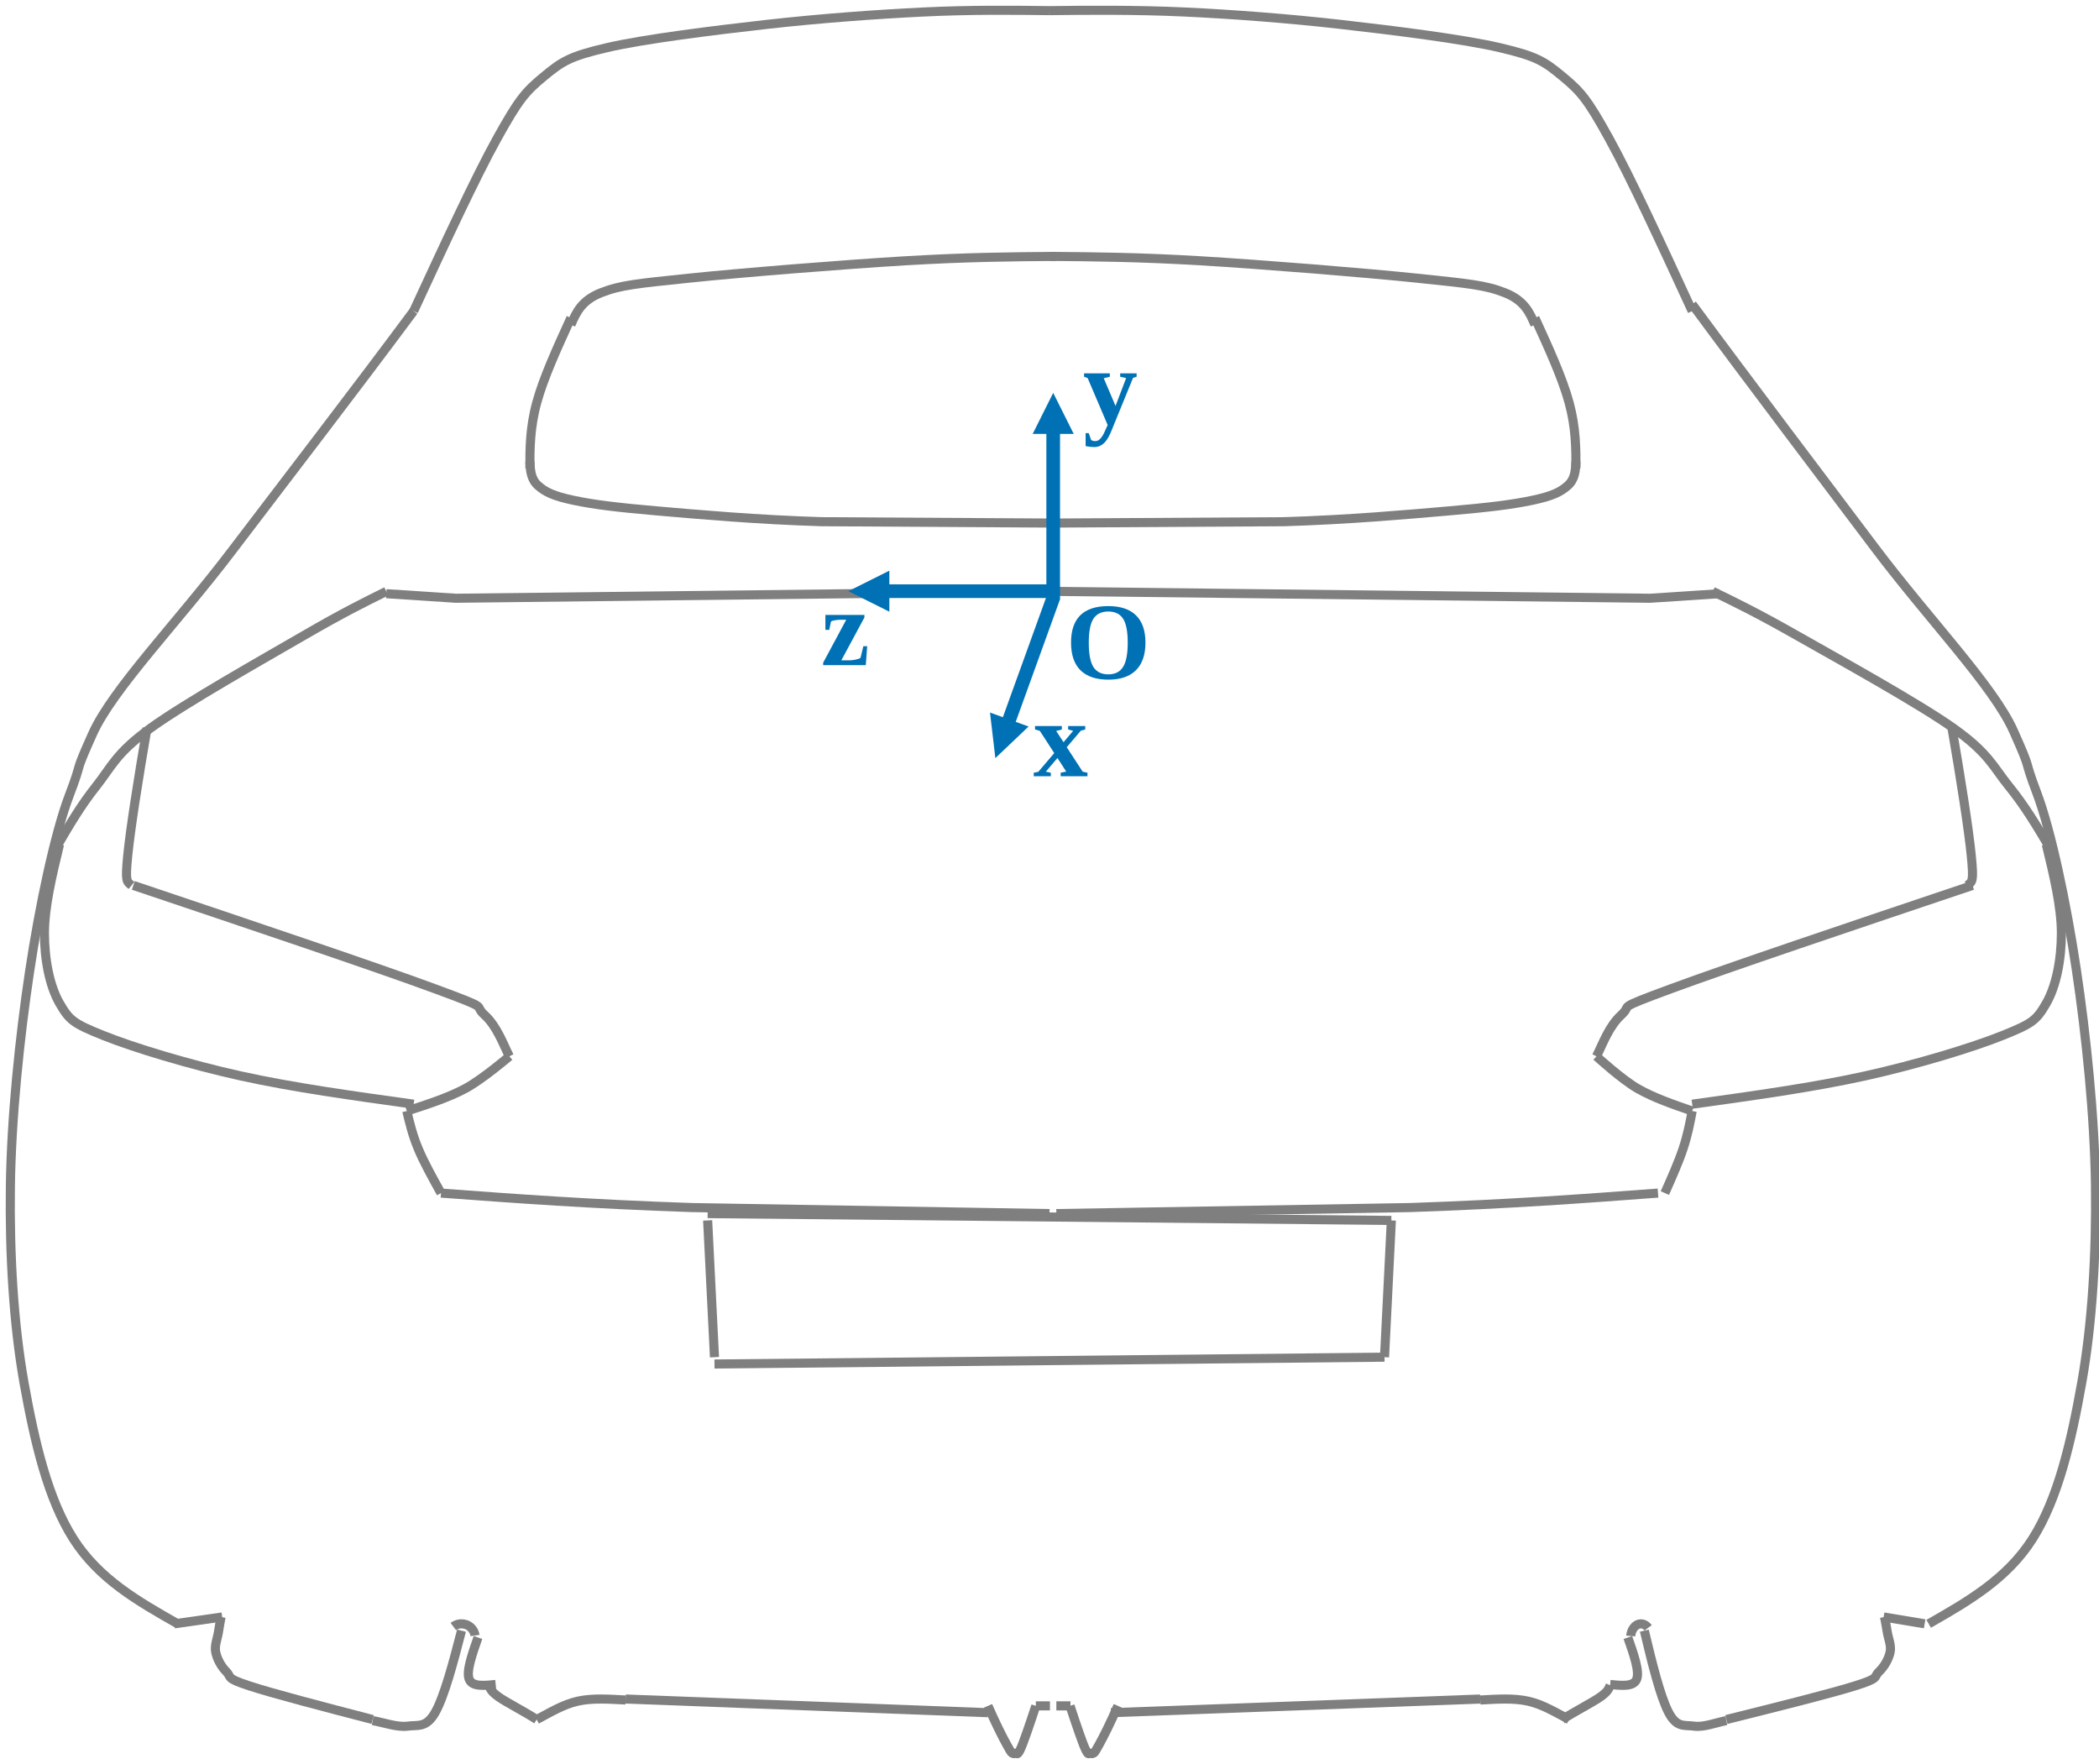
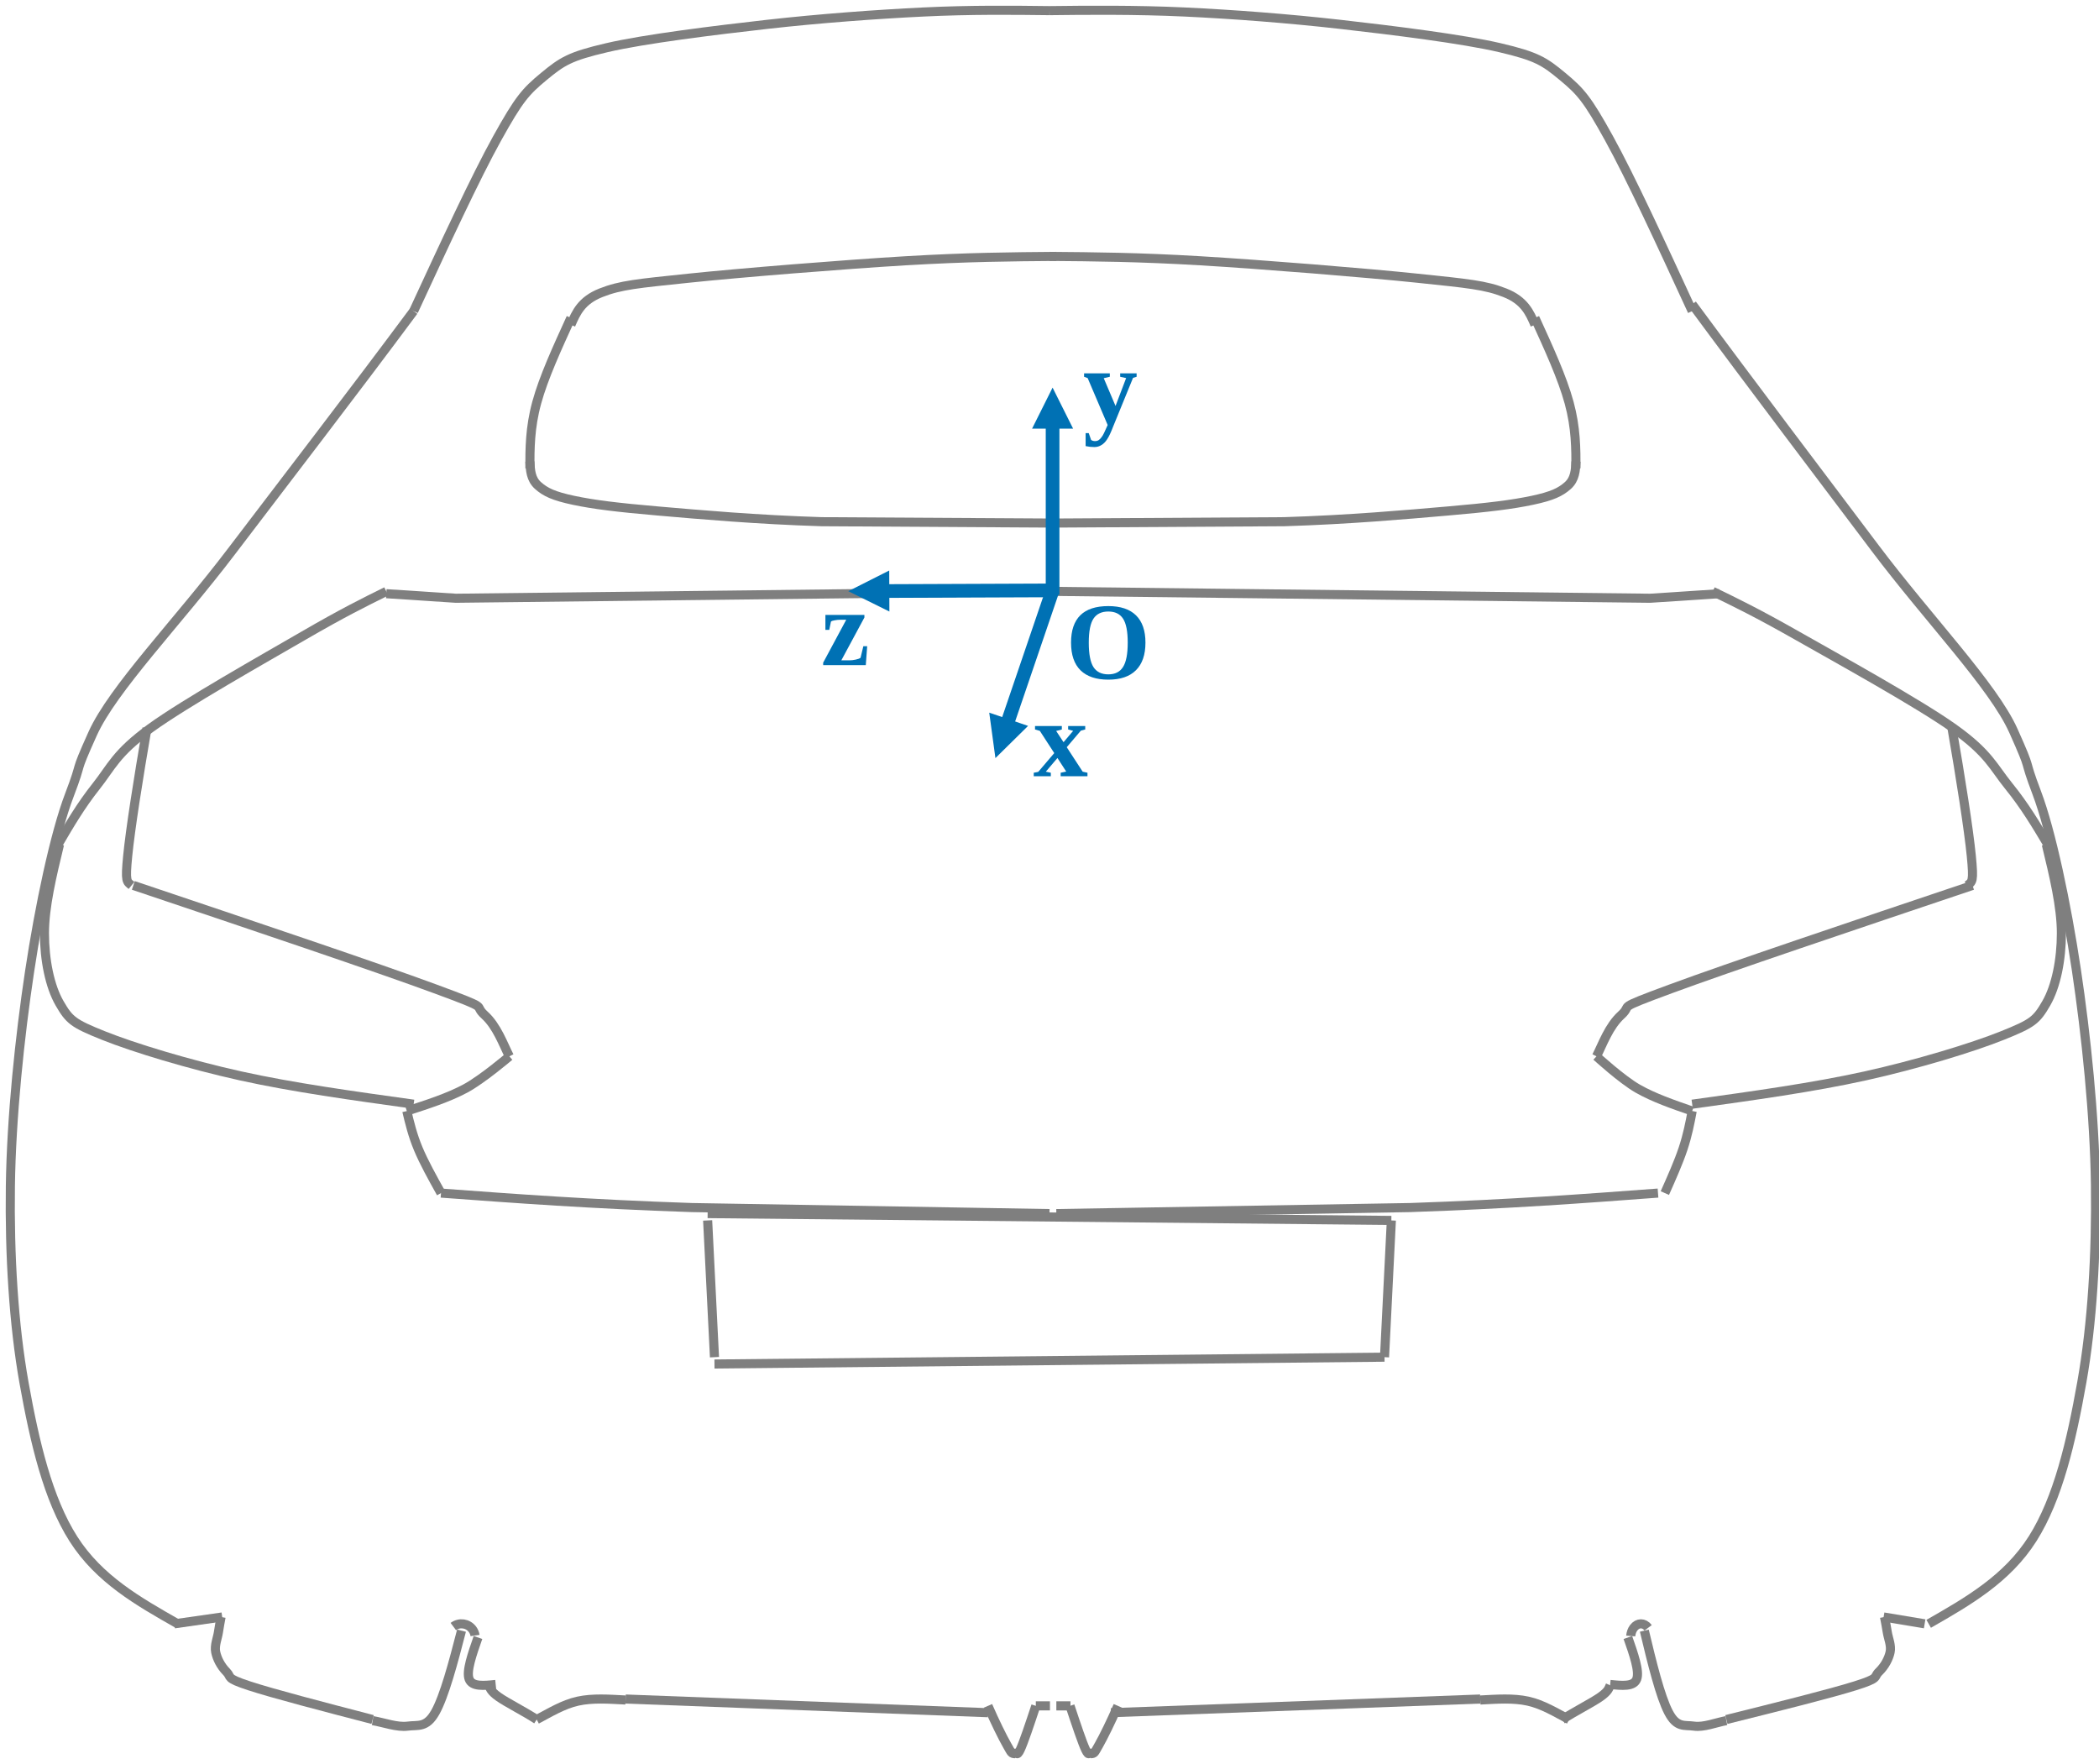
<svg xmlns="http://www.w3.org/2000/svg" width="100%" height="100%" viewBox="0 0 307 258" version="1.1" xml:space="preserve" style="fill-rule:evenodd;clip-rule:evenodd;stroke-miterlimit:8;">
  <g transform="matrix(1,0,0,1,-420,-247)">
    <path d="M445.994,484.5C440.243,481.233 434.491,477.967 430.747,472.1C427.002,466.233 425.062,457.9 423.524,449.3C421.986,440.7 421.384,430.533 421.518,420.5C421.652,410.467 422.889,398.633 424.327,389.1C425.764,379.567 428.005,368.9 430.145,363.3C432.285,357.7 430.613,360.833 433.555,354.3C436.498,347.767 445.994,338 453.818,327.7C461.642,317.4 471.74,304.3 480.5,292.5" style="fill:none;stroke:rgb(127,127,127);stroke-width:1.33px;" />
    <path d="M480.5,292.5C485.026,282.718 489.553,272.935 492.726,267.216C495.9,261.497 496.869,260.394 499.541,258.186C502.213,255.979 503.316,255.243 508.761,253.973C514.206,252.702 524.495,251.431 532.211,250.561C539.928,249.692 548.179,249.09 555.06,248.755C561.942,248.421 568.222,248.488 573.5,248.555" style="fill:none;stroke:rgb(127,127,127);stroke-width:1.33px;" />
    <path d="M573.5,323.5L540.188,323.304C530.646,323.011 522.301,322.261 516.251,321.739C510.2,321.217 506.809,320.793 503.883,320.174C500.958,319.554 499.761,318.967 498.697,318.022C497.633,317.076 497.567,315.788 497.5,314.5" style="fill:none;stroke:rgb(127,127,127);stroke-width:1.33px;" />
    <path d="M503.5,293.5C501.5,297.883 499.5,302.233 498.5,305.9C497.5,309.567 497.5,312.617 497.5,315.5" style="fill:none;stroke:rgb(127,127,127);stroke-width:1.33px;" />
    <path d="M503.5,294.5C504.267,292.727 505.033,290.954 507.9,289.819C510.767,288.684 513.267,288.472 520.7,287.692C528.133,286.911 543.533,285.67 552.5,285.138C561.467,284.607 567.983,284.553 574.5,284.5" style="fill:none;stroke:rgb(127,127,127);stroke-width:1.33px;" />
    <path d="M445.5,484.5L452.5,483.5" style="fill:none;stroke:rgb(127,127,127);stroke-width:1.33px;" />
    <path d="M474.5,498.5C467.258,496.616 460.016,494.733 456.452,493.569C452.889,492.404 453.935,492.336 453.118,491.514C452.3,490.692 451.744,489.596 451.548,488.637C451.352,487.678 451.81,486.616 451.94,485.76C452.071,484.904 452.202,484.202 452.333,483.5" style="fill:none;stroke:rgb(127,127,127);stroke-width:1.33px;" />
    <path d="M487.5,485.5C486.292,490.189 484.978,495.114 483.664,497.441C482.35,499.769 481.142,499.263 479.615,499.465C478.088,499.667 476.152,498.942 474.5,498.655" style="fill:none;stroke:rgb(127,127,127);stroke-width:1.33px;" />
    <path d="M486.303,484.898C487.188,484.237 488.441,484.418 489.102,485.303C489.301,485.569 489.431,485.881 489.479,486.21" style="fill:none;stroke:rgb(127,127,127);stroke-width:1.33px;" />
    <path d="M489.91,486.5C489.047,488.969 488.183,491.438 488.615,492.583C489.047,493.727 490.773,493.547 492.5,493.368" style="fill:none;stroke:rgb(127,127,127);stroke-width:1.33px;" />
    <path d="M498.5,498.5C496.7,497.327 494.067,496 492.9,495.167C491.733,494.333 491.7,493.932 491.5,493.5" style="fill:none;stroke:rgb(127,127,127);stroke-width:1.33px;" />
    <path d="M498.5,498.5C500.343,497.533 502.348,496.286 504.515,495.81C506.682,495.334 509.075,495.516 511.5,495.642" style="fill:none;stroke:rgb(127,127,127);stroke-width:1.33px;" />
    <path d="M564.5,497.5L511.5,495.5" style="fill:none;stroke:rgb(127,127,127);stroke-width:1.33px;" />
    <path d="M564.5,496.5C565.5,498.799 566.633,501.098 567.3,502.265C567.967,503.431 567.9,503.466 568.5,503.5" style="fill:none;stroke:rgb(127,127,127);stroke-width:1.33px;" />
    <path d="M571.5,496.5C570.603,499.198 569.706,501.896 569.206,502.938C568.706,503.98 568.603,503.367 568.5,502.754" style="fill:none;stroke:rgb(127,127,127);stroke-width:1.33px;" />
    <path d="M571.5,496.5L573.567,496.5" style="fill:none;stroke:rgb(127,127,127);stroke-width:1.33px;" />
    <path d="M494.5,401.5C493.593,399.719 492.687,397.098 490.874,395.452C489.06,393.805 492.183,394.78 483.621,391.621C475.059,388.462 457.279,382.481 439.5,376.5" style="fill:none;stroke:rgb(127,127,127);stroke-width:1.33px;" />
    <path d="M439.242,376.5C438.537,375.927 438.302,376.009 438.678,372.175C439.054,368.342 440.23,360.855 441.5,353.5" style="fill:none;stroke:rgb(127,127,127);stroke-width:1.33px;" />
    <path d="M428.5,370.5C430.153,367.669 431.806,364.839 434.054,362.008C436.302,359.178 436.93,357.189 441.988,353.516C447.045,349.843 458.649,343.306 464.401,339.97C470.153,336.634 473.327,335.067 476.5,333.5" style="fill:none;stroke:rgb(127,127,127);stroke-width:1.33px;" />
    <path d="M476.5,333.833L486.658,334.5L573.5,333.5" style="fill:none;stroke:rgb(127,127,127);stroke-width:1.33px;" />
    <path d="M428.708,370.5C427.604,375.061 426.5,379.623 426.5,383.495C426.5,387.367 427.27,391.239 428.708,393.733C430.147,396.227 430.716,396.687 435.132,398.459C439.548,400.231 447.645,402.692 455.206,404.365C462.768,406.039 471.634,407.27 480.5,408.5" style="fill:none;stroke:rgb(127,127,127);stroke-width:1.33px;" />
    <path d="M479.5,409.5C482.521,408.526 485.542,407.551 488.042,406.218C490.542,404.885 494.5,401.5 494.5,401.5" style="fill:none;stroke:rgb(127,127,127);stroke-width:1.33px;" />
    <path d="M573.5,424.5L521.182,423.618C506.349,423.118 495.425,422.309 484.5,421.5" style="fill:none;stroke:rgb(127,127,127);stroke-width:1.33px;" />
    <path d="M484.5,421.5C483.25,419.254 482,417.008 481.167,415.008C480.333,413.008 479.917,411.254 479.5,409.5" style="fill:none;stroke:rgb(127,127,127);stroke-width:1.33px;" />
    <g transform="matrix(-1,-8.74228e-08,-8.74228e-08,1,726.5,291.5)">
      <path d="M24.411,193C18.679,189.723 12.947,186.446 9.215,180.561C5.483,174.676 3.55,166.317 2.017,157.69C0.484,149.063 -0.115,138.865 0.018,128.8C0.151,118.736 1.384,106.866 2.817,97.303C4.25,87.739 6.483,77.04 8.615,71.422C10.748,65.805 9.082,68.948 12.014,62.394C14.947,55.84 24.377,46.11 32.208,35.711C40.039,25.312 50.269,11.837 59,0" style="fill:none;stroke:rgb(127,127,127);stroke-width:1.33px;" />
    </g>
    <g transform="matrix(-1,-8.74228e-08,-8.74228e-08,1,667.5,248.5)">
      <path d="M0,44C4.507,34.218 9.014,24.435 12.174,18.716C15.334,12.998 16.299,11.894 18.96,9.686C21.621,7.479 22.718,6.743 28.14,5.472C33.562,4.202 43.807,2.931 51.49,2.061C59.174,1.192 67.157,0.59 74.242,0.255C81.327,-0.079 88.745,-0.012 94,0.055" style="fill:none;stroke:rgb(127,127,127);stroke-width:1.33px;" />
    </g>
    <g transform="matrix(-1,-8.74228e-08,-8.74228e-08,1,650.5,314.5)">
      <path d="M76,9L42.688,8.804C33.146,8.511 24.801,7.761 18.751,7.239C12.7,6.717 9.309,6.293 6.383,5.674C3.458,5.054 2.261,4.467 1.197,3.522C0.133,2.576 0.066,1.288 0,0" style="fill:none;stroke:rgb(127,127,127);stroke-width:1.33px;" />
    </g>
    <g transform="matrix(-1,-8.74228e-08,-8.74228e-08,1,650.5,293.5)">
      <path d="M6,0C4,4.383 2,8.733 1,12.4C0,16.067 0,19.117 0,22" style="fill:none;stroke:rgb(127,127,127);stroke-width:1.33px;" />
    </g>
    <g transform="matrix(-1,-8.74228e-08,-8.74228e-08,1,644.5,284.5)">
      <path d="M0,10C0.767,8.227 1.533,6.454 4.4,5.319C7.267,4.184 9.767,3.972 17.2,3.191C24.633,2.411 40.033,1.17 49,0.638C57.967,0.106 64.483,0.053 71,0" style="fill:none;stroke:rgb(127,127,127);stroke-width:1.33px;" />
    </g>
    <g transform="matrix(-1,-8.74228e-08,-8.74228e-08,1,701.5,483.5)">
      <path d="M0,1L6,0" style="fill:none;stroke:rgb(127,127,127);stroke-width:1.33px;" />
    </g>
    <g transform="matrix(-1,-8.74228e-08,-8.74228e-08,1,696.5,483.5)">
      <path d="M24,15C16.443,13.116 8.886,11.233 5.168,10.069C1.449,8.904 2.541,8.836 1.688,8.014C0.835,7.192 0.255,6.096 0.05,5.137C-0.155,4.178 0.323,3.116 0.46,2.26C0.596,1.404 0.733,0.702 0.869,0" style="fill:none;stroke:rgb(127,127,127);stroke-width:1.33px;" />
    </g>
    <g transform="matrix(-1,-8.74228e-08,-8.74228e-08,1,672.5,485.5)">
      <path d="M12,0C10.885,4.689 9.672,9.614 8.459,11.941C7.246,14.269 6.131,13.762 4.721,13.965C3.312,14.167 1.525,13.442 0,13.155" style="fill:none;stroke:rgb(127,127,127);stroke-width:1.33px;" />
    </g>
    <g transform="matrix(-1,-8.74228e-08,-8.74228e-08,1,661.5,484.5)">
      <path d="M0.441,0.583C1.028,-0.196 1.978,-0.194 2.563,0.588C2.803,0.91 2.954,1.331 2.991,1.782" style="fill:none;stroke:rgb(127,127,127);stroke-width:1.33px;" />
    </g>
    <g transform="matrix(-1,-8.74228e-08,-8.74228e-08,1,659.5,486.5)">
      <path d="M1.41,0C0.546,2.469 -0.317,4.938 0.115,6.083C0.546,7.227 2.273,7.047 4,6.868" style="fill:none;stroke:rgb(127,127,127);stroke-width:1.33px;" />
    </g>
    <g transform="matrix(-1,-8.74228e-08,-8.74228e-08,1,655.5,493.5)">
      <path d="M7,5C5.2,3.827 2.567,2.5 1.4,1.667C0.233,0.833 0.2,0.432 0,0" style="fill:none;stroke:rgb(127,127,127);stroke-width:1.33px;" />
    </g>
    <g transform="matrix(-1,-8.74228e-08,-8.74228e-08,1,649.5,495.5)">
      <path d="M0,3C1.843,2.033 3.848,0.786 6.015,0.31C8.182,-0.166 10.575,0.016 13,0.142" style="fill:none;stroke:rgb(127,127,127);stroke-width:1.33px;" />
    </g>
    <g transform="matrix(-1,-8.74228e-08,-8.74228e-08,1,636.5,495.5)">
      <path d="M54,2L0,0" style="fill:none;stroke:rgb(127,127,127);stroke-width:1.33px;" />
    </g>
    <g transform="matrix(-1,-8.74228e-08,-8.74228e-08,1,583.5,496.5)">
      <path d="M0,0C1,2.299 2.133,4.598 2.8,5.765C3.467,6.931 3.4,6.966 4,7" style="fill:none;stroke:rgb(127,127,127);stroke-width:1.33px;" />
    </g>
    <g transform="matrix(-1,-8.74228e-08,-8.74228e-08,1,579.5,496.5)">
      <path d="M3,0C2.103,2.698 1.206,5.395 0.706,6.438C0.206,7.48 0.103,6.867 0,6.254" style="fill:none;stroke:rgb(127,127,127);stroke-width:1.33px;" />
    </g>
    <g transform="matrix(-1,-8.74228e-08,-8.74228e-08,1,576.567,496.5)">
      <path d="M0,0L2.067,0" style="fill:none;stroke:rgb(127,127,127);stroke-width:1.33px;" />
    </g>
    <g transform="matrix(-1,-8.74228e-08,-8.74228e-08,1,708.5,376.5)">
      <path d="M55,25C54.093,23.219 53.187,20.598 51.374,18.952C49.56,17.305 52.683,18.28 44.121,15.121C35.559,11.962 17.779,5.981 0,0" style="fill:none;stroke:rgb(127,127,127);stroke-width:1.33px;" />
    </g>
    <g transform="matrix(-1,-8.74228e-08,-8.74228e-08,1,708.5,353.5)">
      <path d="M0.742,23C0.037,22.427 -0.198,22.509 0.178,18.675C0.554,14.842 1.73,7.355 3,0" style="fill:none;stroke:rgb(127,127,127);stroke-width:1.33px;" />
    </g>
    <g transform="matrix(-1,-8.74228e-08,-8.74228e-08,1,719.5,333.5)">
      <path d="M0,37C1.687,34.169 3.375,31.339 5.669,28.508C7.964,25.678 8.605,23.689 13.769,20.016C18.932,16.343 30.777,9.806 36.649,6.47C42.521,3.134 45.76,1.567 49,0" style="fill:none;stroke:rgb(127,127,127);stroke-width:1.33px;" />
    </g>
    <g transform="matrix(-1,-8.74228e-08,-8.74228e-08,1,671.5,333.5)">
      <path d="M0,0.333L10.158,1L97,0" style="fill:none;stroke:rgb(127,127,127);stroke-width:1.33px;" />
    </g>
    <g transform="matrix(-1,-8.74228e-08,-8.74228e-08,1,721.5,370.5)">
      <path d="M2.208,0C1.104,4.561 0,9.123 0,12.995C0,16.867 0.77,20.739 2.208,23.233C3.647,25.727 4.216,26.187 8.632,27.959C13.048,29.731 21.145,32.192 28.706,33.865C36.268,35.539 45.134,36.77 54,38" style="fill:none;stroke:rgb(127,127,127);stroke-width:1.33px;" />
    </g>
    <g transform="matrix(-1,-8.74228e-08,-8.74228e-08,1,667.5,401.5)">
      <path d="M0,8C2.819,7.026 5.639,6.051 7.972,4.718C10.306,3.385 14,0 14,0" style="fill:none;stroke:rgb(127,127,127);stroke-width:1.33px;" />
    </g>
    <g transform="matrix(-1,-8.74228e-08,-8.74228e-08,1,662.5,421.5)">
      <path d="M88,3L36.27,2.118C21.604,1.618 10.802,0.809 0,0" style="fill:none;stroke:rgb(127,127,127);stroke-width:1.33px;" />
    </g>
    <g transform="matrix(-1,-8.74228e-08,-8.74228e-08,1,667.5,409.5)">
      <path d="M4,12C3,9.754 2,7.508 1.333,5.508C0.667,3.508 0.333,1.754 0,0" style="fill:none;stroke:rgb(127,127,127);stroke-width:1.33px;" />
    </g>
    <path d="M523.5,424.5L623.5,425.5" style="fill:none;stroke:rgb(127,127,127);stroke-width:1.33px;" />
    <path d="M524.5,446.5L622.5,445.5" style="fill:none;stroke:rgb(127,127,127);stroke-width:1.33px;" />
    <path d="M622.5,445.5L623.5,425.5" style="fill:none;stroke:rgb(127,127,127);stroke-width:1.33px;" />
    <path d="M524.5,445.5L523.5,425.5" style="fill:none;stroke:rgb(127,127,127);stroke-width:1.33px;" />
    <g id="Coordinate-system" transform="matrix(1,0,0,1,-256.844,-15.1502)">
-       <g transform="matrix(1,1.0092e-23,-4.216e-22,1,676.843,262.15)">
-         <g id="double-arrow-blue">
-           <g>
-             <path d="M151.042,63.462L154.042,57.462L157.042,63.462L151.042,63.462Z" style="fill:rgb(0,113,180);" />
-             <path d="M154.042,87.69L154.042,62.262" style="fill:none;stroke:rgb(0,113,180);stroke-width:2px;stroke-linejoin:round;stroke-miterlimit:1.5;" />
-           </g>
+       <g id="arrow-blue" transform="matrix(-0.843561,2.22346e-21,-2.24993e-21,1,1641.94,-185.116)">
+         <g transform="matrix(-1.18545,2.6358e-21,-2.66718e-21,1,1144.08,447.266)">
+           <path d="M130.088,89.443L124.076,86.467L130.064,83.443L130.088,89.443Z" style="fill:rgb(0,113,180);" />
+           <path d="M153.957,86.35C153.957,86.35 137.322,86.415 128.876,86.448" style="fill:none;stroke:rgb(0,113,180);stroke-width:2px;stroke-linejoin:round;stroke-miterlimit:1.5;" />
        </g>
      </g>
-       <g transform="matrix(1,2.78064e-06,-3.80558e-07,1,676.844,262.147)">
-         <g id="double-arrow-blue1">
-           <g>
-             <path d="M150.441,106.261L145.581,110.884L144.799,104.222L150.441,106.261Z" style="fill:rgb(0,113,180);" />
-             <path d="M154.1,87.311C154.1,87.311 149.686,99.526 147.212,106.37" style="fill:none;stroke:rgb(0,113,180);stroke-width:2px;stroke-linejoin:round;stroke-miterlimit:1.5;" />
-           </g>
+       <g id="arrow-blue1" transform="matrix(-0.843561,2.22346e-21,-2.24993e-21,1,1641.94,-185.116)">
+         <g transform="matrix(-1.18545,2.6358e-21,-2.66718e-21,1,1144.08,447.266)">
+           <path d="M150.957,62.691L153.957,56.691L156.957,62.691L150.957,62.691Z" style="fill:rgb(0,113,180);" />
+           <path d="M153.957,86.999L153.957,61.491" style="fill:none;stroke:rgb(0,113,180);stroke-width:2px;stroke-linejoin:round;stroke-miterlimit:1.5;" />
        </g>
      </g>
-       <g transform="matrix(1,-1.92386e-07,2.19064e-07,1,676.843,262.15)">
-         <g id="double-arrow-blue2">
-           <g>
-             <path d="M130.077,89.467L124.077,86.467L130.077,83.467L130.077,89.467Z" style="fill:rgb(0,113,180);" />
-             <path d="M153.844,86.467L128.877,86.467" style="fill:none;stroke:rgb(0,113,180);stroke-width:2px;stroke-linejoin:round;stroke-miterlimit:1.5;" />
-           </g>
+       <g id="arrow-blue2" transform="matrix(-0.843561,2.22346e-21,-2.24993e-21,1,1641.94,-185.116)">
+         <g transform="matrix(-1.18545,2.6358e-21,-2.66718e-21,1,1144.08,447.266)">
+           <path d="M150.371,106.17L145.596,110.881L144.692,104.234L150.371,106.17Z" style="fill:rgb(0,113,180);" />
+           <path d="M153.957,86.35C153.957,86.35 149.562,99.247 147.145,106.338" style="fill:none;stroke:rgb(0,113,180);stroke-width:2px;stroke-linejoin:round;stroke-miterlimit:1.5;" />
        </g>
      </g>
      <g transform="matrix(1,0,0,1,827.976,375.687)">
        <text x="0px" y="0px" style="font-family:'TimesNewRomanPS-BoldMT', 'Times New Roman';font-weight:700;font-size:16px;fill:rgb(0,113,180);">x</text>
      </g>
      <g transform="matrix(1.11514,0,0,1.11514,835.245,324.087)">
        <text x="0px" y="0px" style="font-family:'TimesNewRomanPS-BoldMT', 'Times New Roman';font-weight:700;font-size:14.348px;fill:rgb(0,113,180);">y</text>
      </g>
      <g transform="matrix(1,0,0,1,796.928,359.434)">
        <text x="0px" y="0px" style="font-family:'TimesNewRomanPS-BoldMT', 'Times New Roman';font-weight:700;font-size:16px;fill:rgb(0,113,180);">z</text>
      </g>
      <g transform="matrix(1.12889,0,0,1.12889,832.719,361.398)">
        <text x="0px" y="0px" style="font-family:'TimesNewRomanPS-BoldMT', 'Times New Roman';font-weight:700;font-size:14.173px;fill:rgb(0,113,180);">O</text>
      </g>
    </g>
  </g>
</svg>
